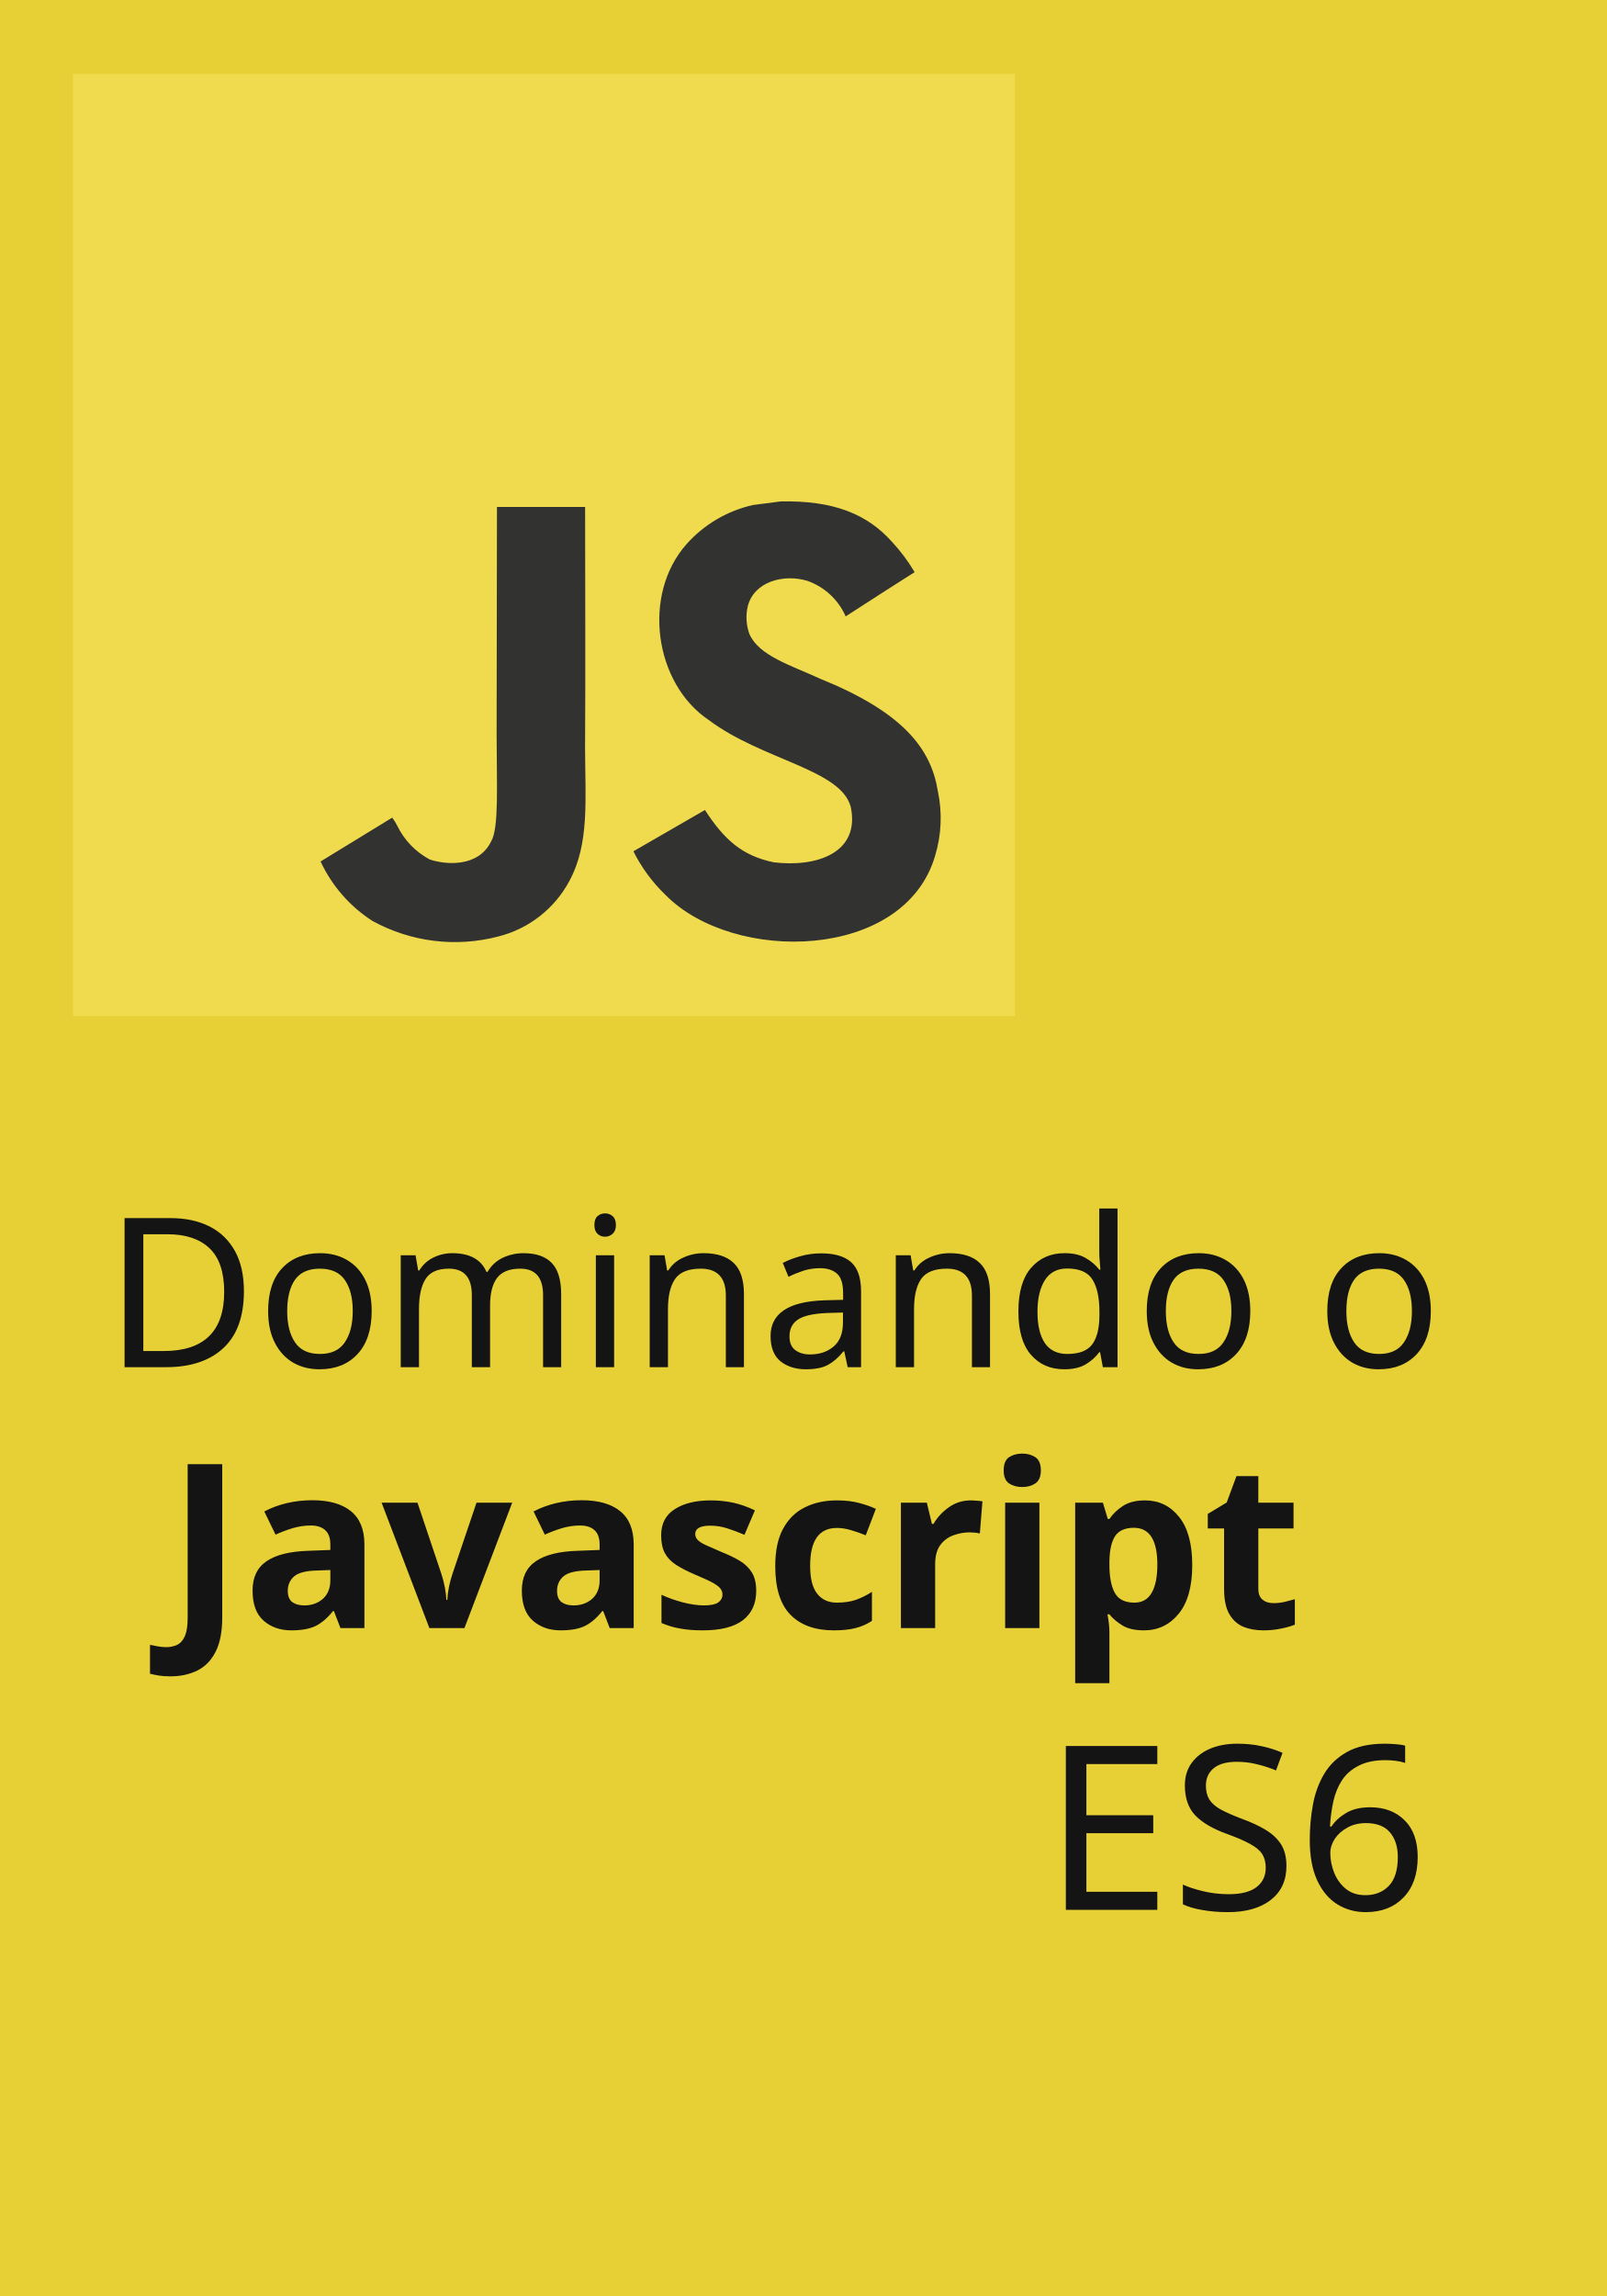
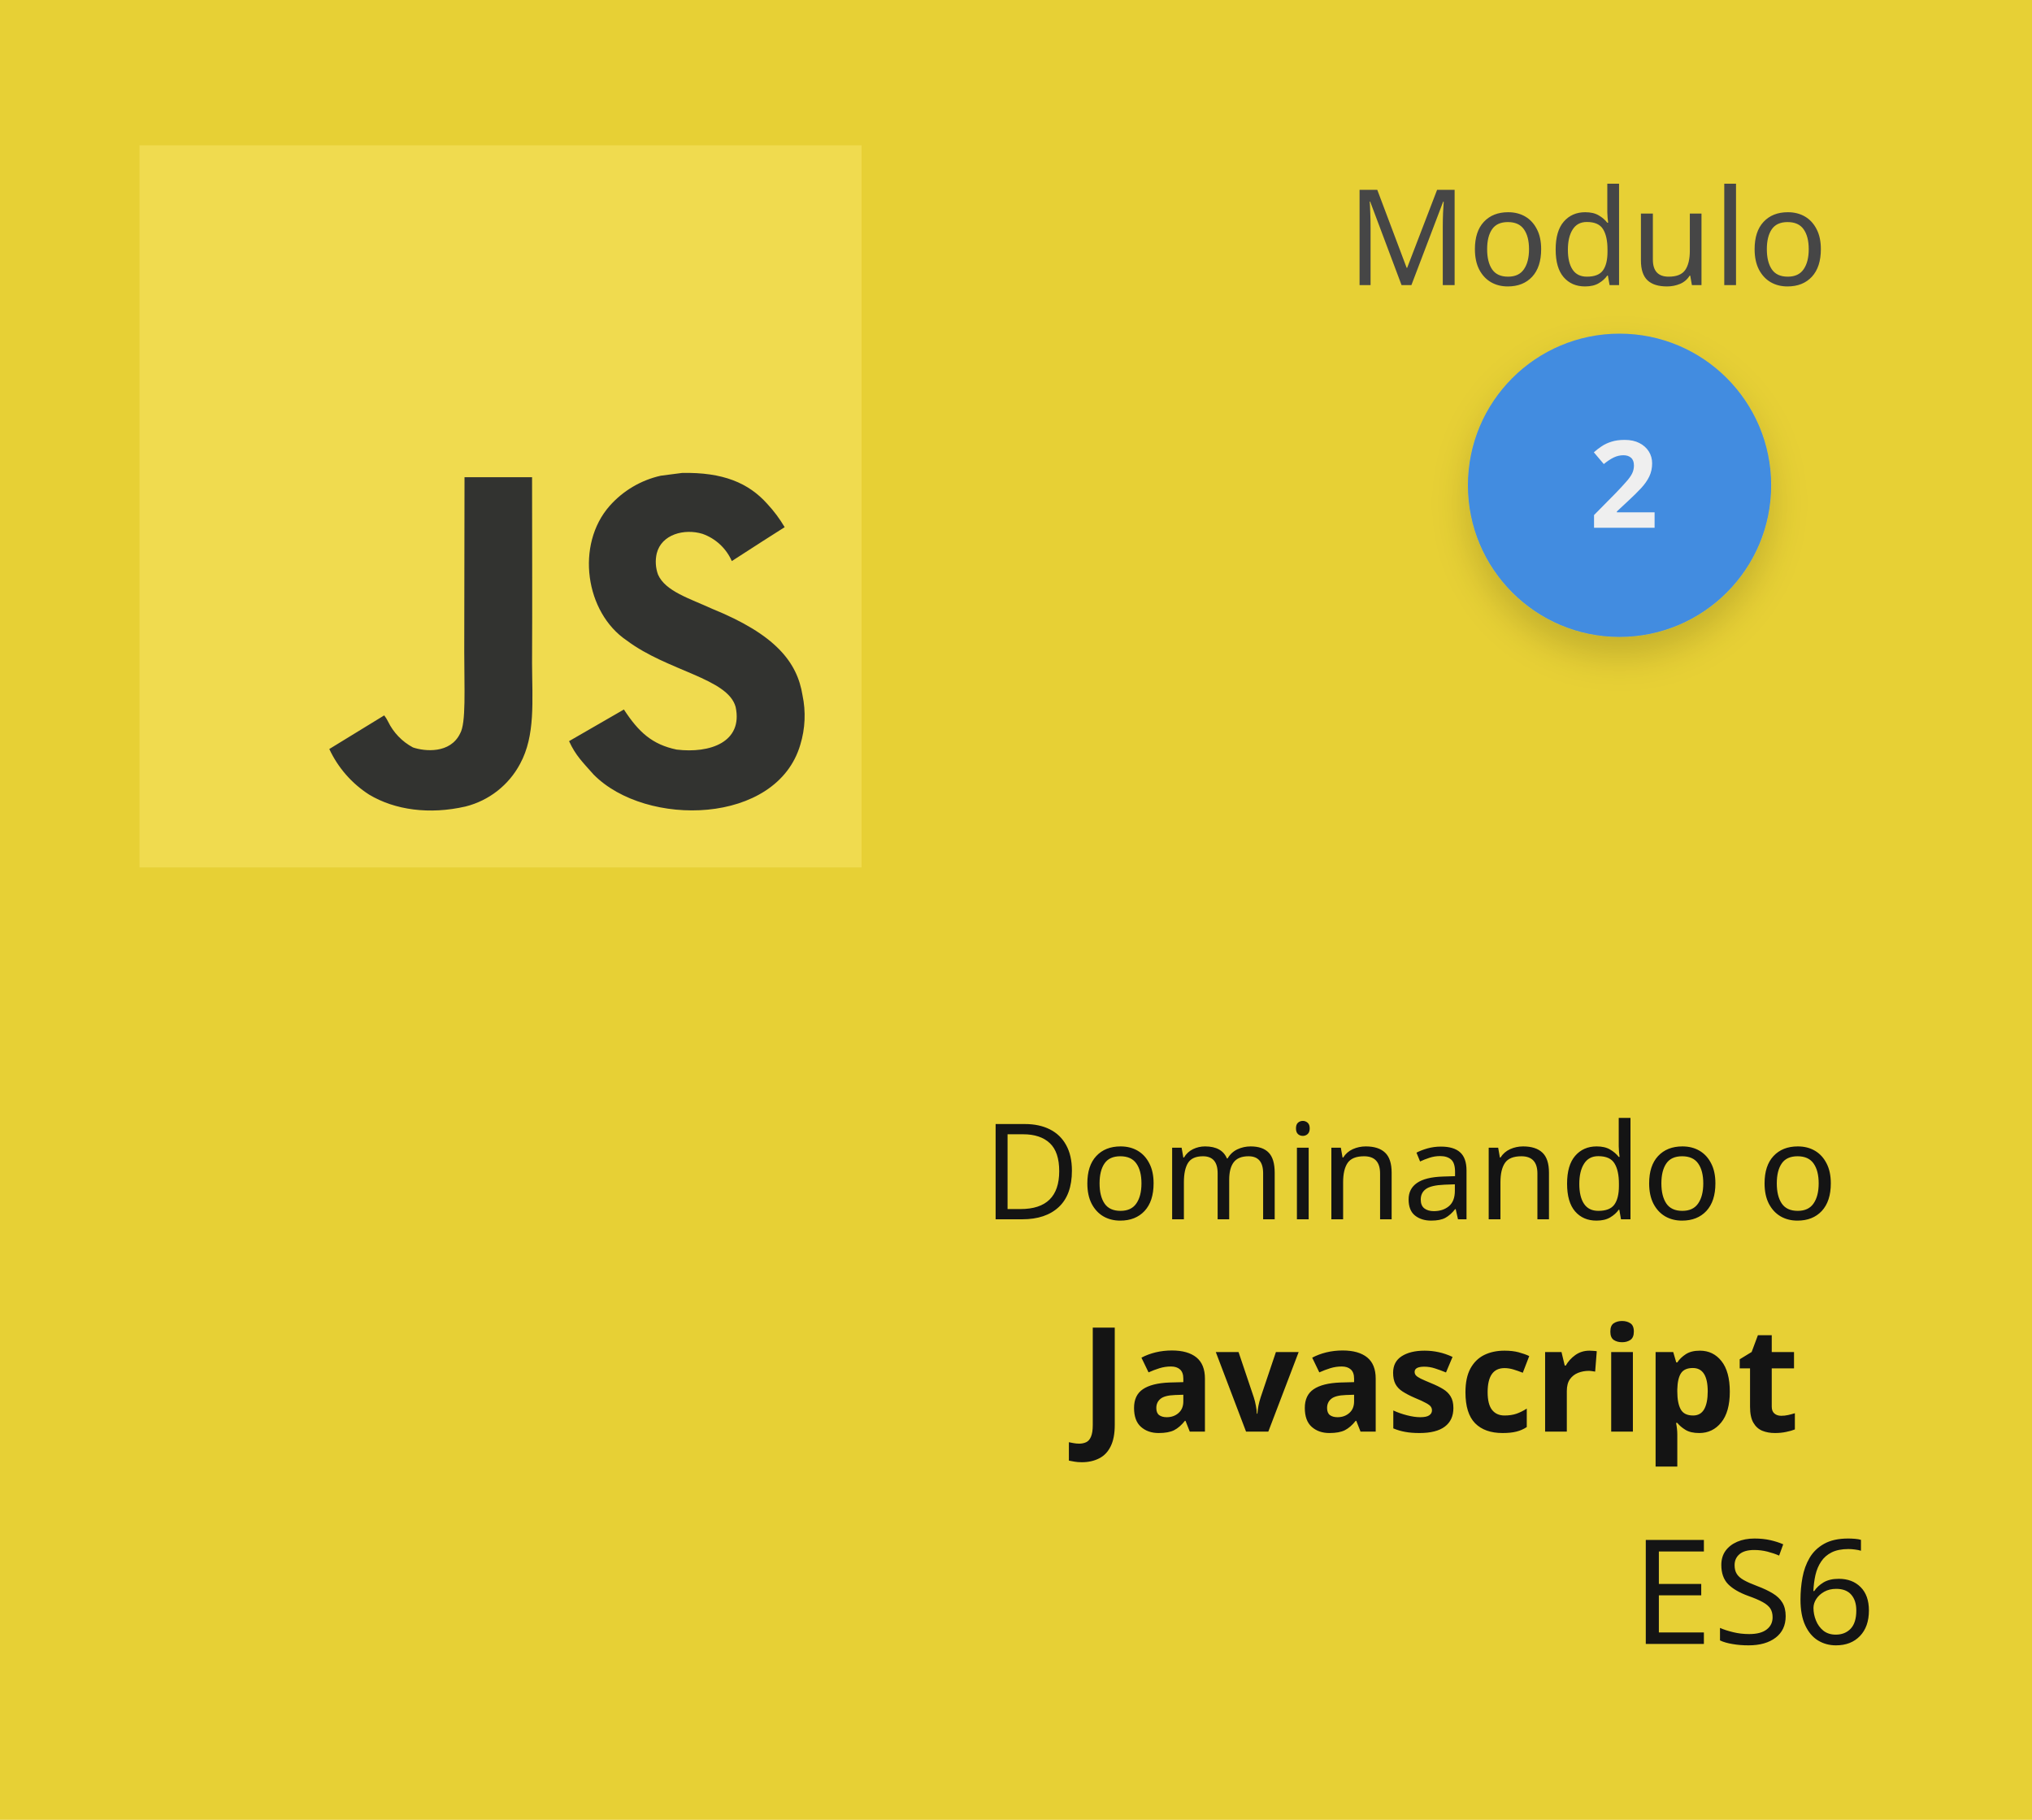
- <svg xmlns="http://www.w3.org/2000/svg" width="154" height="220" viewBox="0 0 154 220">
+ <svg xmlns="http://www.w3.org/2000/svg" width="335" height="300" viewBox="0 0 335 300">
  <defs>
+     <filter id="Elipse_2" x="233" y="49" width="68" height="68" filterUnits="userSpaceOnUse">
+       <feOffset dy="3" input="SourceAlpha" />
+       <feGaussianBlur stdDeviation="3" result="blur" />
+       <feFlood flood-opacity="0.161" />
+       <feComposite operator="in" in2="blur" />
+       <feComposite in="SourceGraphic" />
+     </filter>
    <clipPath id="clip-Watch_38_mm_7">
-       <rect width="154" height="220" />
+       <rect width="335" height="300" />
    </clipPath>
  </defs>
  <g id="Watch_38_mm_7" data-name="Watch 38 mm – 7" clip-path="url(#clip-Watch_38_mm_7)">
-     <rect width="154" height="220" fill="#e7d035" />
-     <g id="javascript" transform="translate(7 7.088)">
-       <path id="Caminho_2" data-name="Caminho 2" d="M0,0H90.267V90.267H0Z" fill="#f0db4f" />
-       <path id="Caminho_3" data-name="Caminho 3" d="M335.654,505.026c-.661-4.119-3.346-7.577-11.3-10.8-2.763-1.27-5.843-2.179-6.761-4.273a4.661,4.661,0,0,1-.163-2.643c.592-2.394,3.449-3.14,5.715-2.454a6.287,6.287,0,0,1,3.672,3.406c3.9-2.523,3.887-2.505,6.607-4.239a16.838,16.838,0,0,0-2.179-2.917c-2.342-2.617-5.534-3.964-10.64-3.861-.884.112-1.776.232-2.66.343a12.066,12.066,0,0,0-6.4,3.775c-4.273,4.848-3.055,13.334,2.145,16.826,5.123,3.844,12.648,4.719,13.609,8.315.935,4.4-3.235,5.826-7.379,5.32-3.055-.635-4.754-2.188-6.59-5.011-3.381,1.956-3.381,1.956-6.856,3.956a15.259,15.259,0,0,0,3.072,4.179c6.538,6.633,22.9,6.307,25.836-3.733A12.394,12.394,0,0,0,335.654,505.026Zm-33.807-27.252H293.4c0,7.293-.034,14.535-.034,21.829,0,4.642.24,8.9-.515,10.2-1.236,2.566-4.436,2.248-5.895,1.75a7.247,7.247,0,0,1-3.115-3.235,4.348,4.348,0,0,0-.481-.772q-3.436,2.1-6.864,4.2a13.567,13.567,0,0,0,4.977,5.7,16.391,16.391,0,0,0,12.064,1.484,10.66,10.66,0,0,0,6.813-5.337c1.922-3.544,1.51-7.834,1.493-12.579C301.89,493.279,301.847,485.54,301.847,477.774Z" transform="translate(-252.775 -436.288)" fill="#323330" />
+     <rect width="335" height="300" fill="#e7d035" />
+     <g id="javascript" transform="translate(23 23.952)">
+       <path id="Caminho_2" data-name="Caminho 2" d="M0,0H119.044V119.044H0Z" fill="#f0db4f" />
+       <path id="Caminho_3" data-name="Caminho 3" d="M354.512,513.885c-.871-5.432-4.413-9.992-14.9-14.247-3.644-1.675-7.706-2.874-8.917-5.635a6.147,6.147,0,0,1-.215-3.485c.781-3.157,4.549-4.142,7.536-3.236a8.292,8.292,0,0,1,4.843,4.492c5.137-3.327,5.126-3.3,8.713-5.59a22.205,22.205,0,0,0-2.874-3.847c-3.089-3.451-7.3-5.228-14.032-5.092-1.166.147-2.342.305-3.508.453a15.913,15.913,0,0,0-8.442,4.979c-5.635,6.393-4.028,17.585,2.829,22.191,6.756,5.07,16.68,6.224,17.947,10.965,1.233,5.805-4.266,7.683-9.732,7.016-4.029-.837-6.269-2.885-8.691-6.608-4.458,2.58-4.458,2.58-9.041,5.217,1.086,2.376,2.229,3.451,4.051,5.511,8.623,8.747,30.2,8.317,34.073-4.923A16.346,16.346,0,0,0,354.512,513.885Zm-44.585-35.94H298.793c0,9.619-.045,19.169-.045,28.788,0,6.122.317,11.735-.679,13.455-1.629,3.383-5.85,2.965-7.774,2.308a9.557,9.557,0,0,1-4.108-4.266,5.727,5.727,0,0,0-.634-1.018q-4.532,2.767-9.053,5.545a17.892,17.892,0,0,0,6.563,7.514c4.244,2.546,9.947,3.327,15.91,1.958a14.058,14.058,0,0,0,8.985-7.039c2.535-4.673,1.992-10.331,1.969-16.589C309.984,498.394,309.928,488.187,309.928,477.946Z" transform="translate(-245.211 -423.233)" fill="#323330" />
    </g>
-     <g id="Grupo_6" data-name="Grupo 6" transform="translate(0 18)">
-       <text id="Javascript-2" data-name="Javascript" transform="translate(16 138)" fill="#141414" font-size="22" font-family="Poppins, sans-serif" font-weight="700">
-         <tspan x="0" y="0">Javascript</tspan>
-       </text>
-       <text id="ES6" transform="translate(100 165)" fill="#141414" font-size="22" font-family="Poppins, sans-serif">
-         <tspan x="0" y="0">ES6</tspan>
-       </text>
-       <text id="Dominando_o" data-name="Dominando o" transform="translate(10 113)" fill="#141414" font-size="20" font-family="Poppins, sans-serif" font-weight="300">
-         <tspan x="0" y="0">Dominando o</tspan>
-       </text>
+     <text id="Dominando_o" data-name="Dominando o" transform="translate(162 201)" fill="#141414" font-size="22" font-family="Poppins-Light, Poppins, sans-serif" font-weight="300">
+       <tspan x="0" y="0">Dominando o</tspan>
+     </text>
+     <text id="Javascript-2" data-name="Javascript" transform="translate(178 236)" fill="#141414" font-size="24" font-family="Poppins-SemiBold, Poppins, sans-serif" font-weight="600">
+       <tspan x="0" y="0">Javascript</tspan>
+     </text>
+     <text id="ES6" transform="translate(269 271)" fill="#141414" font-size="24" font-family="Poppins-Medium, Poppins" font-weight="500">
+       <tspan x="0" y="0">ES6</tspan>
+     </text>
+     <text id="Modulo_" data-name="Modulo " transform="translate(222 47)" fill="#464646" font-size="22" font-family="Poppins-Medium, Poppins, sans-serif" font-weight="500">
+       <tspan x="0" y="0">Modulo </tspan>
+     </text>
+     <g transform="matrix(1, 0, 0, 1, 0, 0)" filter="url(#Elipse_2)">
+       <circle id="Elipse_2-2" data-name="Elipse 2" cx="25" cy="25" r="25" transform="translate(242 55)" fill="#438ce0" />
    </g>
+     <text id="_2" data-name="2" transform="translate(262 87)" fill="#efefef" font-size="20" font-family="Poppins-SemiBold, Poppins, sans-serif" font-weight="600">
+       <tspan x="0" y="0">2</tspan>
+     </text>
  </g>
</svg>
